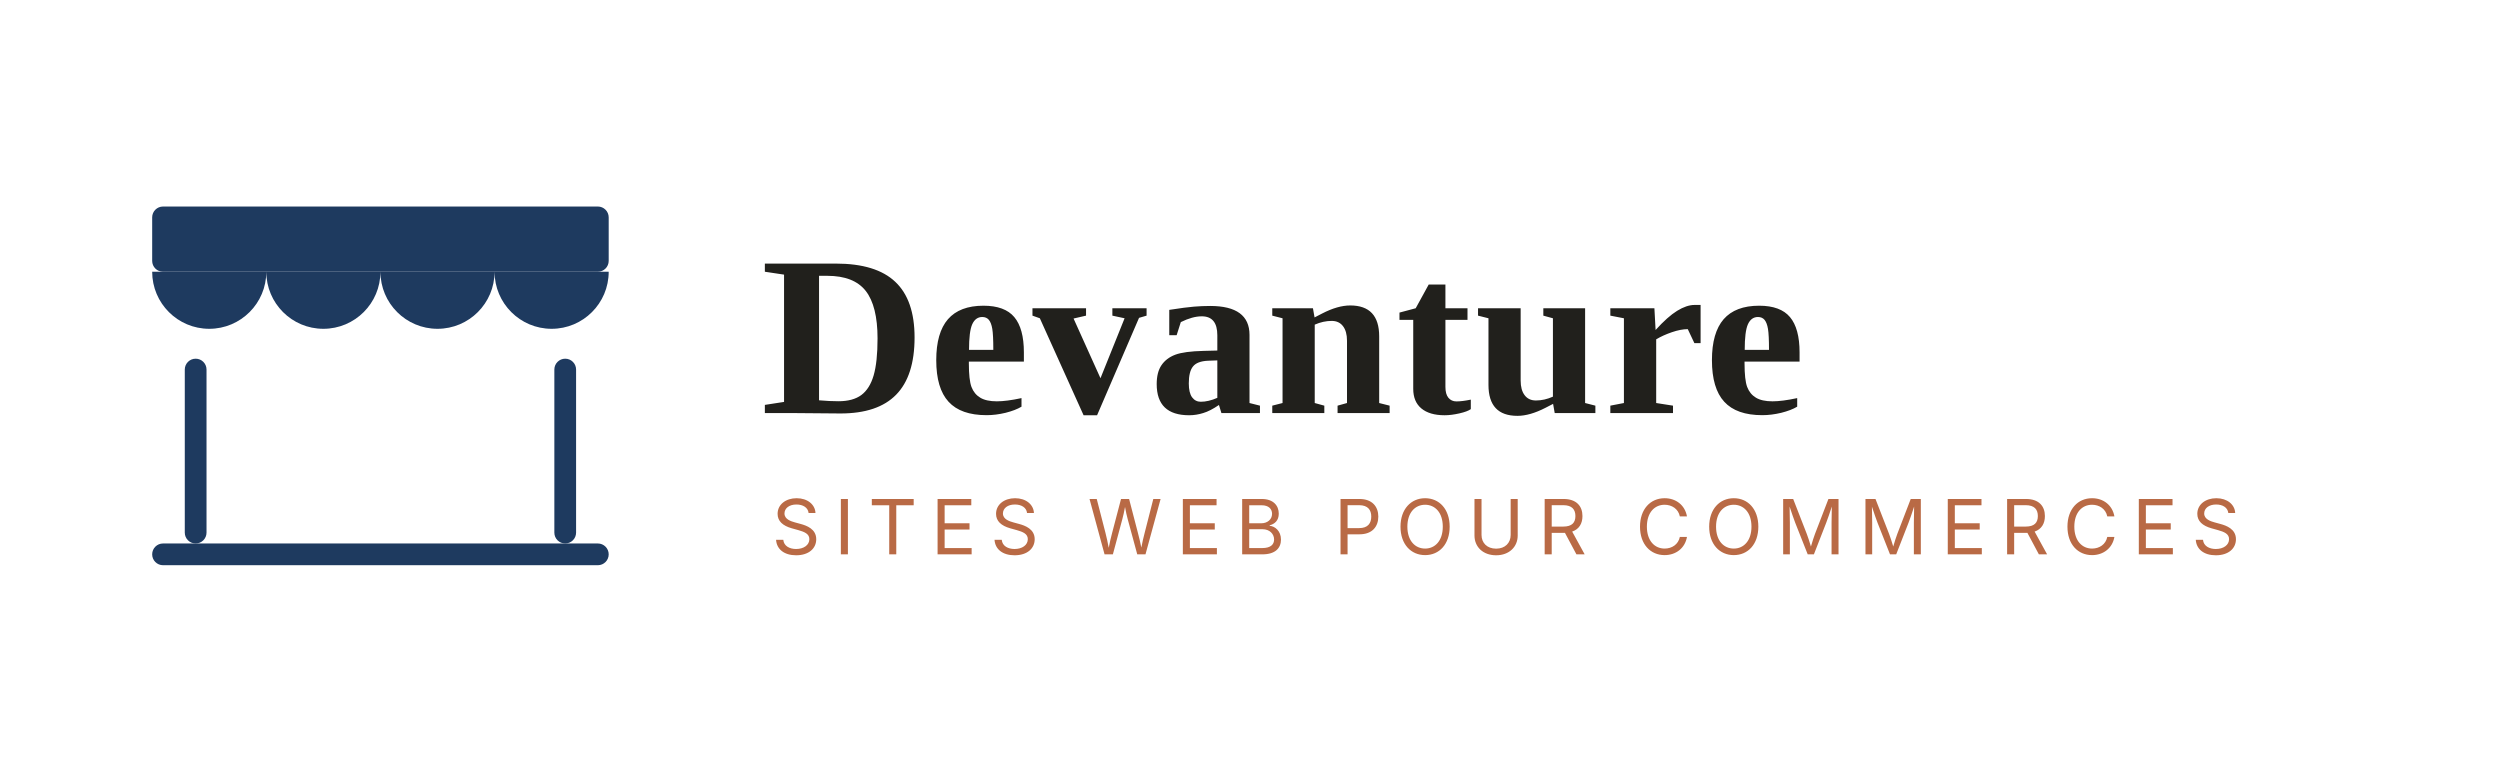
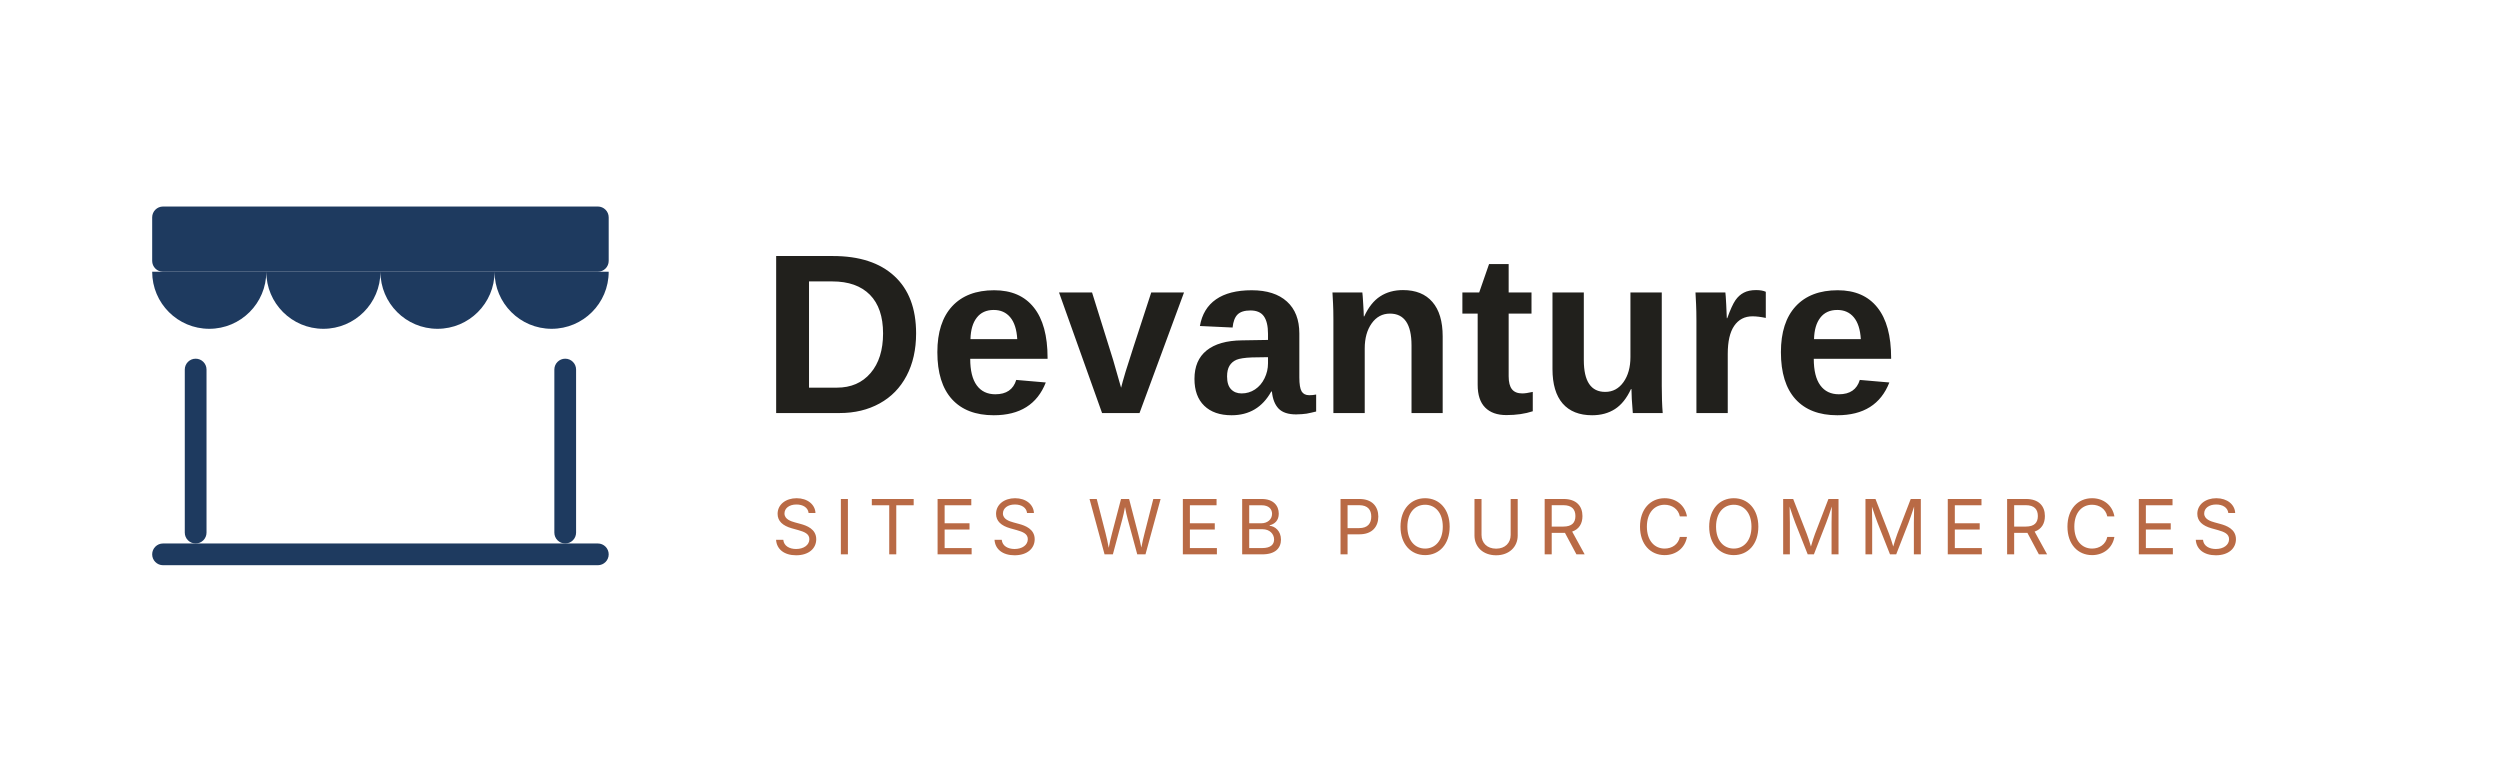
<svg xmlns="http://www.w3.org/2000/svg" viewBox="0 0 460 140" width="460" height="140">
  <g>
    <rect x="28" y="38" width="84" height="12" rx="2" fill="#1E3A5F" />
    <path d="M28,50 a10.5,10.5 0 0 0 21,0 a10.5,10.5 0 0 0 21,0 a10.5,10.5 0 0 0 21,0 a10.5,10.5 0 0 0 21,0 Z" fill="#1E3A5F" />
    <rect x="34" y="66" width="4" height="34" rx="2" fill="#1E3A5F" />
    <rect x="102" y="66" width="4" height="34" rx="2" fill="#1E3A5F" />
    <rect x="28" y="100" width="84" height="4" rx="2" fill="#1E3A5F" />
  </g>
-   <text x="140" y="76" font-family="Fraunces, Georgia, 'Times New Roman', serif" font-size="42" font-weight="600" fill="#21201C" letter-spacing="0.5">Devanture</text>
+   <text x="140" y="76" font-family="Space Grotesk, -apple-system, 'Helvetica Neue', Arial, sans-serif" font-size="42" font-weight="600" fill="#21201C" letter-spacing="0.5">Devanture</text>
  <text x="142" y="102" font-family="Inter, 'Helvetica Neue', Arial, sans-serif" font-size="14" font-weight="400" fill="#B96A45" letter-spacing="2.5">SITES WEB POUR COMMERCES</text>
</svg>
